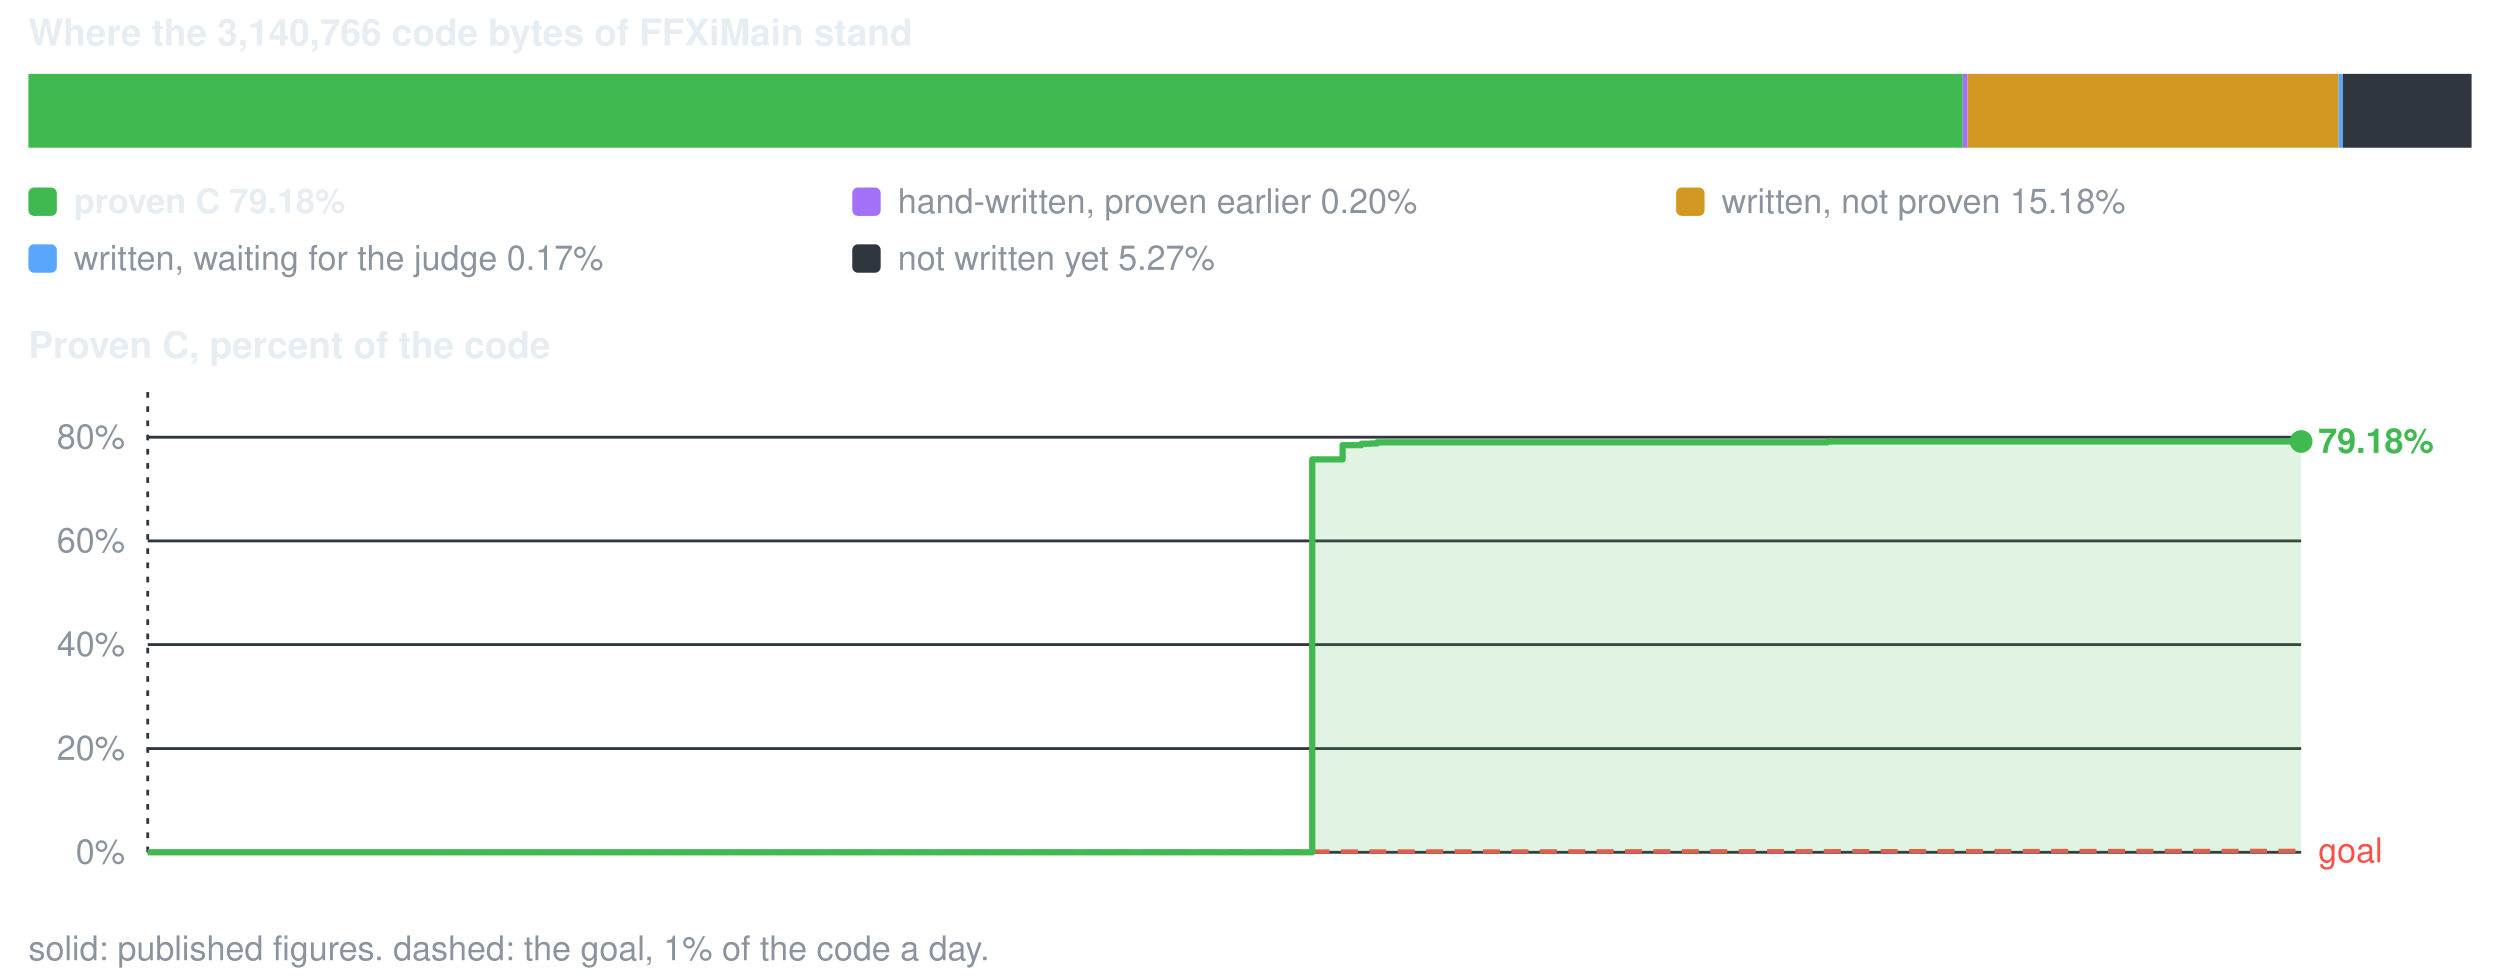
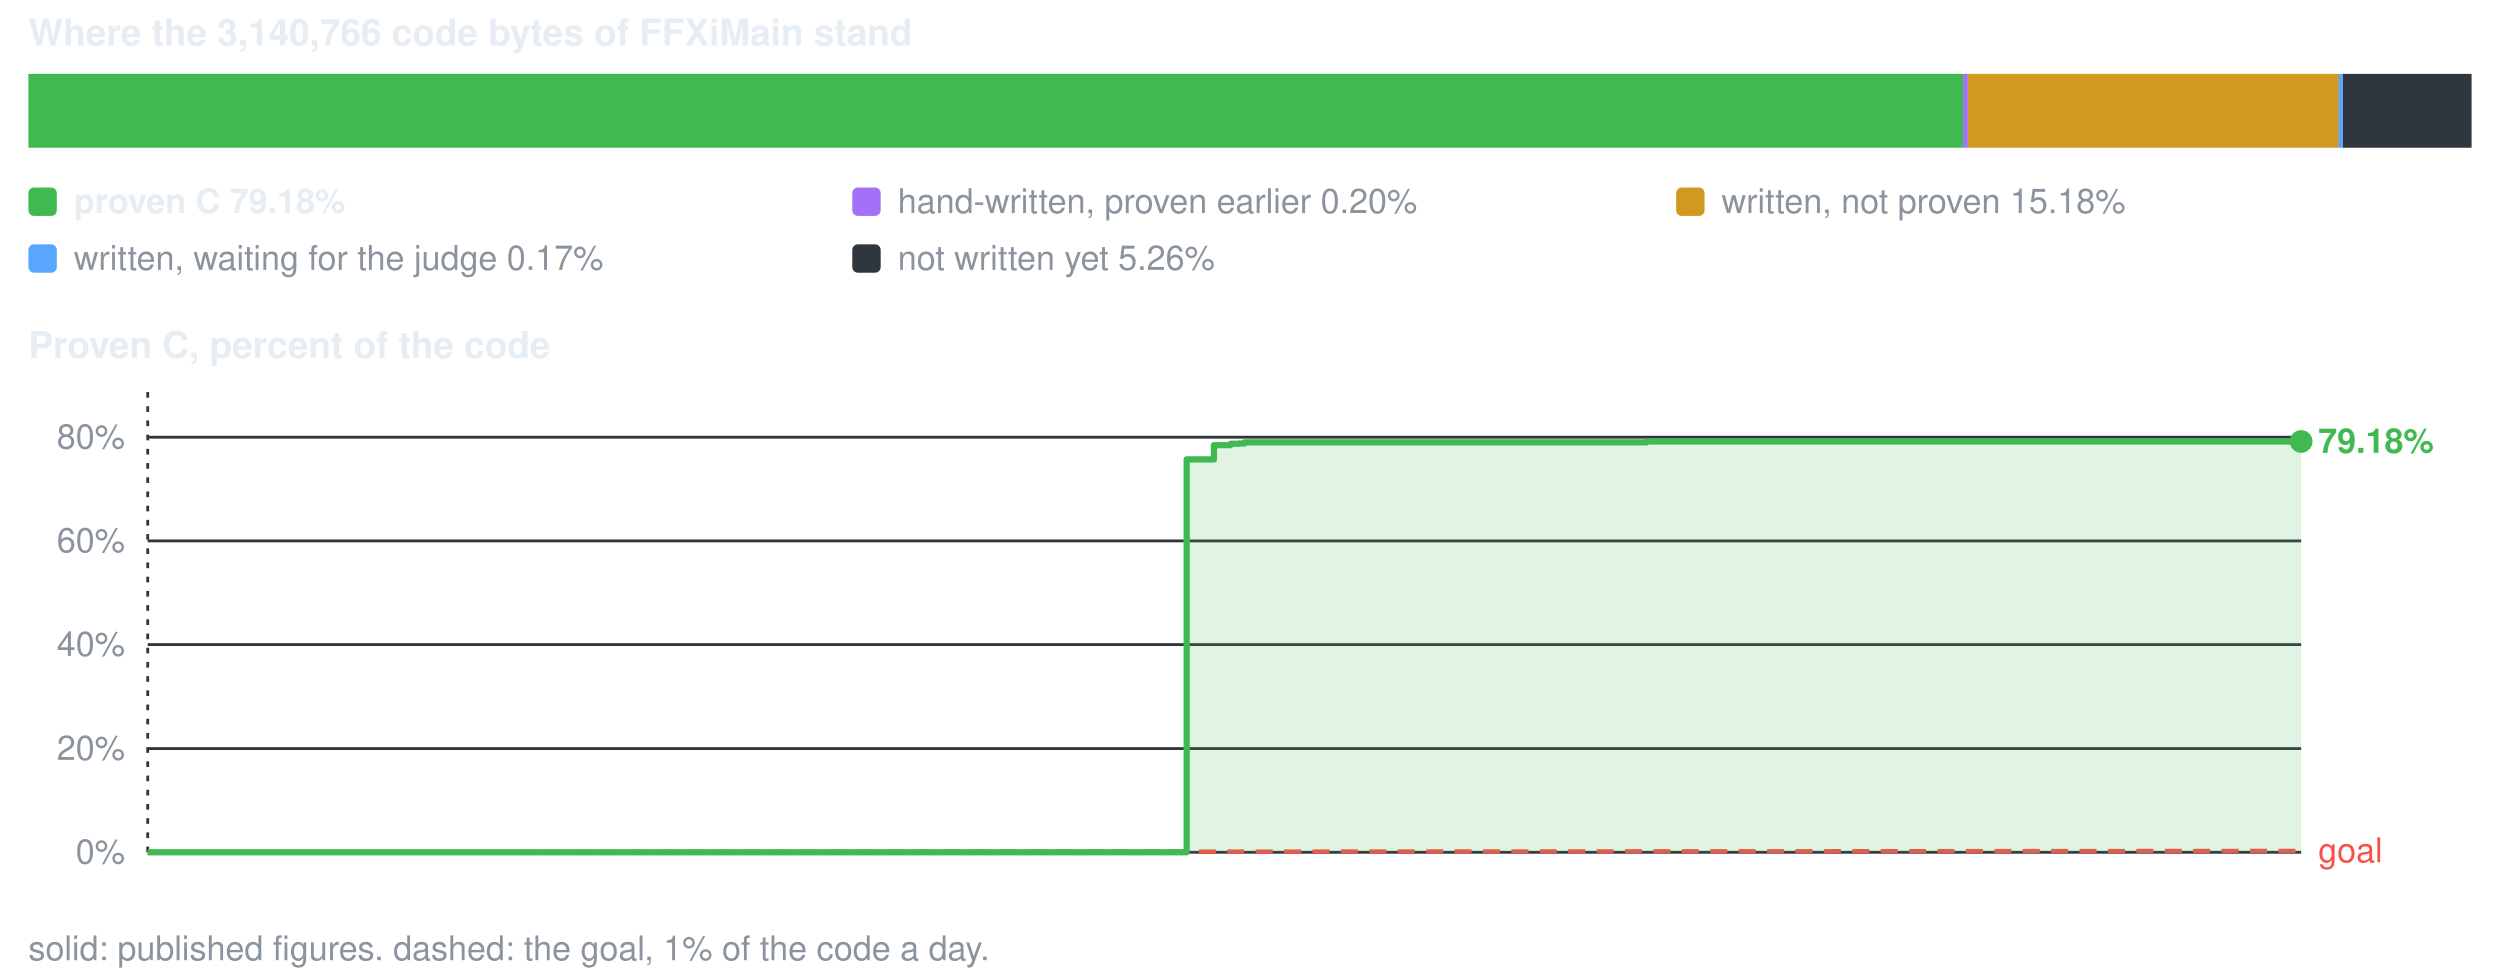
<svg xmlns="http://www.w3.org/2000/svg" viewBox="0 0 880 344" width="880" height="344" role="img" aria-label="conversion progress">
  <style>text{font-family:-apple-system,BlinkMacSystemFont,'Segoe UI',Helvetica,Arial,sans-serif;font-size:12px;fill:#8b949e}.s{fill:#e6edf3;font-weight:600}.b{font-size:13px}</style>
  <text x="10" y="16" class="s b">Where the 3,140,766 code bytes of FFXiMain stand</text>
-   <rect x="10.0" y="26" width="680.9" height="26" fill="#3fb950" />
-   <rect x="690.9" y="26" width="1.7" height="26" fill="#a371f7" />
-   <rect x="692.6" y="26" width="130.6" height="26" fill="#d29922" />
+   <rect x="10.0" y="26" width="681.0" height="26" fill="#3fb950" />
+   <rect x="691.0" y="26" width="1.7" height="26" fill="#a371f7" />
+   <rect x="692.7" y="26" width="130.6" height="26" fill="#d29922" />
  <rect x="823.2" y="26" width="1.5" height="26" fill="#58a6ff" />
  <rect x="824.7" y="26" width="45.3" height="26" fill="#30363d" />
  <rect x="10" y="66" width="10" height="10" rx="2" fill="#3fb950" />
  <text x="26" y="75" class="s">proven C 79.18%</text>
  <rect x="300" y="66" width="10" height="10" rx="2" fill="#a371f7" />
  <text x="316" y="75">hand-written, proven earlier 0.20%</text>
  <rect x="590" y="66" width="10" height="10" rx="2" fill="#d29922" />
  <text x="606" y="75">written, not proven 15.18%</text>
  <rect x="10" y="86" width="10" height="10" rx="2" fill="#58a6ff" />
  <text x="26" y="95">written, waiting for the judge 0.17%</text>
  <rect x="300" y="86" width="10" height="10" rx="2" fill="#30363d" />
-   <text x="316" y="95">not written yet 5.27%</text>
+   <text x="316" y="95">not written yet 5.26%</text>
  <text x="10" y="126" class="s b">Proven C, percent of the code</text>
  <line x1="52" y1="300.0" x2="810" y2="300.0" stroke="#30363d" stroke-width="1" />
  <text x="44" y="304.0" text-anchor="end">0%</text>
  <line x1="52" y1="263.5" x2="810" y2="263.5" stroke="#30363d" stroke-width="1" />
  <text x="44" y="267.5" text-anchor="end">20%</text>
  <line x1="52" y1="226.9" x2="810" y2="226.9" stroke="#30363d" stroke-width="1" />
  <text x="44" y="230.9" text-anchor="end">40%</text>
  <line x1="52" y1="190.4" x2="810" y2="190.4" stroke="#30363d" stroke-width="1" />
  <text x="44" y="194.4" text-anchor="end">60%</text>
  <line x1="52" y1="153.9" x2="810" y2="153.9" stroke="#30363d" stroke-width="1" />
  <text x="44" y="157.9" text-anchor="end">80%</text>
  <line x1="52.0" y1="138" x2="52.0" y2="300" stroke="#30363d" stroke-width="1" stroke-dasharray="2 3" />
  <line x1="52.0" y1="300.0" x2="810.0" y2="299.5" stroke="#f85149" stroke-width="1.5" stroke-dasharray="6 4" />
  <text x="816.0" y="303.5" style="fill:#f85149">goal</text>
-   <path d="M52.0 300.0 H461.9 V161.7 H472.6 V156.7 H479.2 V156.2 H482.4 V156.1 H484.7 V155.7 H485.3 V155.7 H643.2 V155.4 H700.4 V155.4 H765.3 V155.4 H765.9 V155.4 H810.0 V155.4 V300.0 H52.0 Z" fill="#3fb950" fill-opacity="0.16" />
-   <path d="M52.0 300.0 H461.9 V161.7 H472.6 V156.7 H479.2 V156.2 H482.4 V156.1 H484.7 V155.7 H485.3 V155.7 H643.2 V155.4 H700.4 V155.4 H765.3 V155.4 H765.9 V155.4 H810.0 V155.4" fill="none" stroke="#3fb950" stroke-width="2.2" stroke-linejoin="round" />
+   <path d="M52.0 300.0 H417.7 V161.7 H427.3 V156.7 H433.2 V156.2 H436.1 V156.1 H438.1 V155.7 H438.6 V155.7 H579.5 V155.4 H630.5 V155.4 H688.5 V155.4 H689.0 V155.4 H728.6 V155.4 H810.0 V155.4 V300.0 H52.0 Z" fill="#3fb950" fill-opacity="0.16" />
+   <path d="M52.0 300.0 H417.7 V161.7 H427.3 V156.7 H433.2 V156.2 H436.1 V156.1 H438.1 V155.7 H438.6 V155.7 H579.5 V155.4 H630.5 V155.4 H688.5 V155.4 H689.0 V155.4 H728.6 V155.4 H810.0 V155.4" fill="none" stroke="#3fb950" stroke-width="2.2" stroke-linejoin="round" />
  <circle cx="810.0" cy="155.4" r="4" fill="#3fb950" />
  <text x="816.0" y="159.4" class="s" style="fill:#3fb950">79.18%</text>
  <text x="10" y="338">solid: published figures. dashed: the goal, 1% of the code a day.</text>
</svg>
